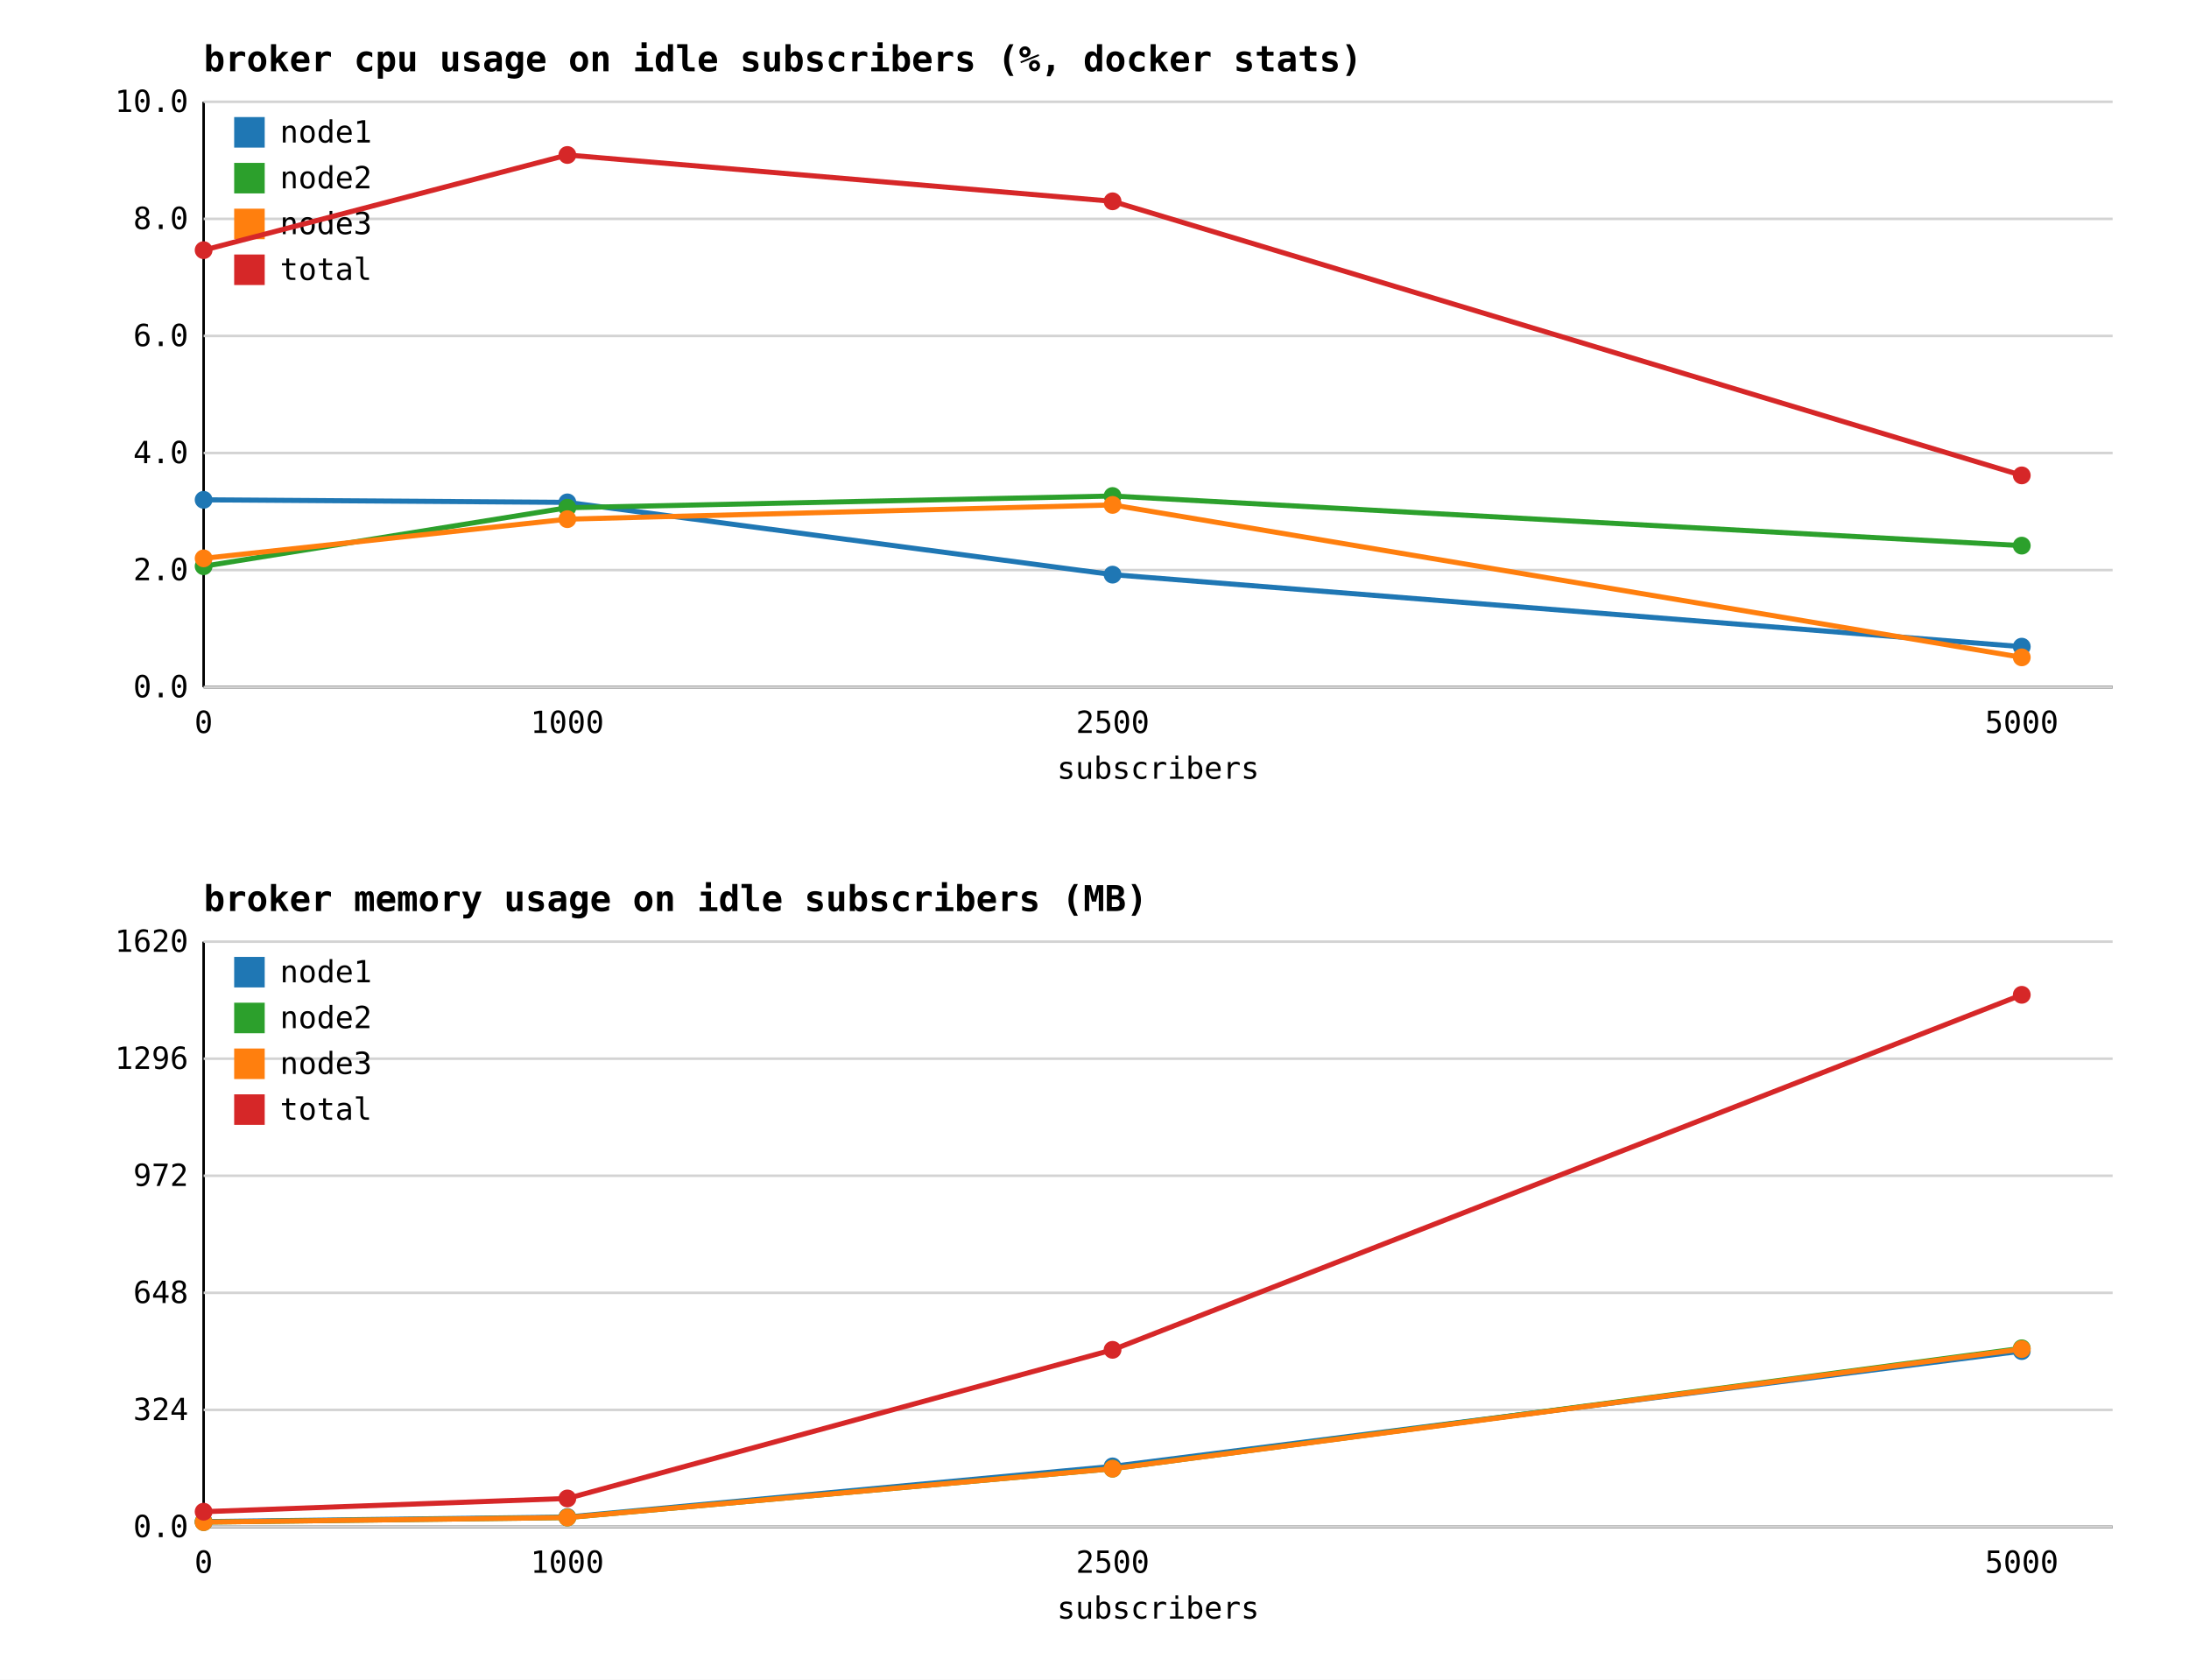
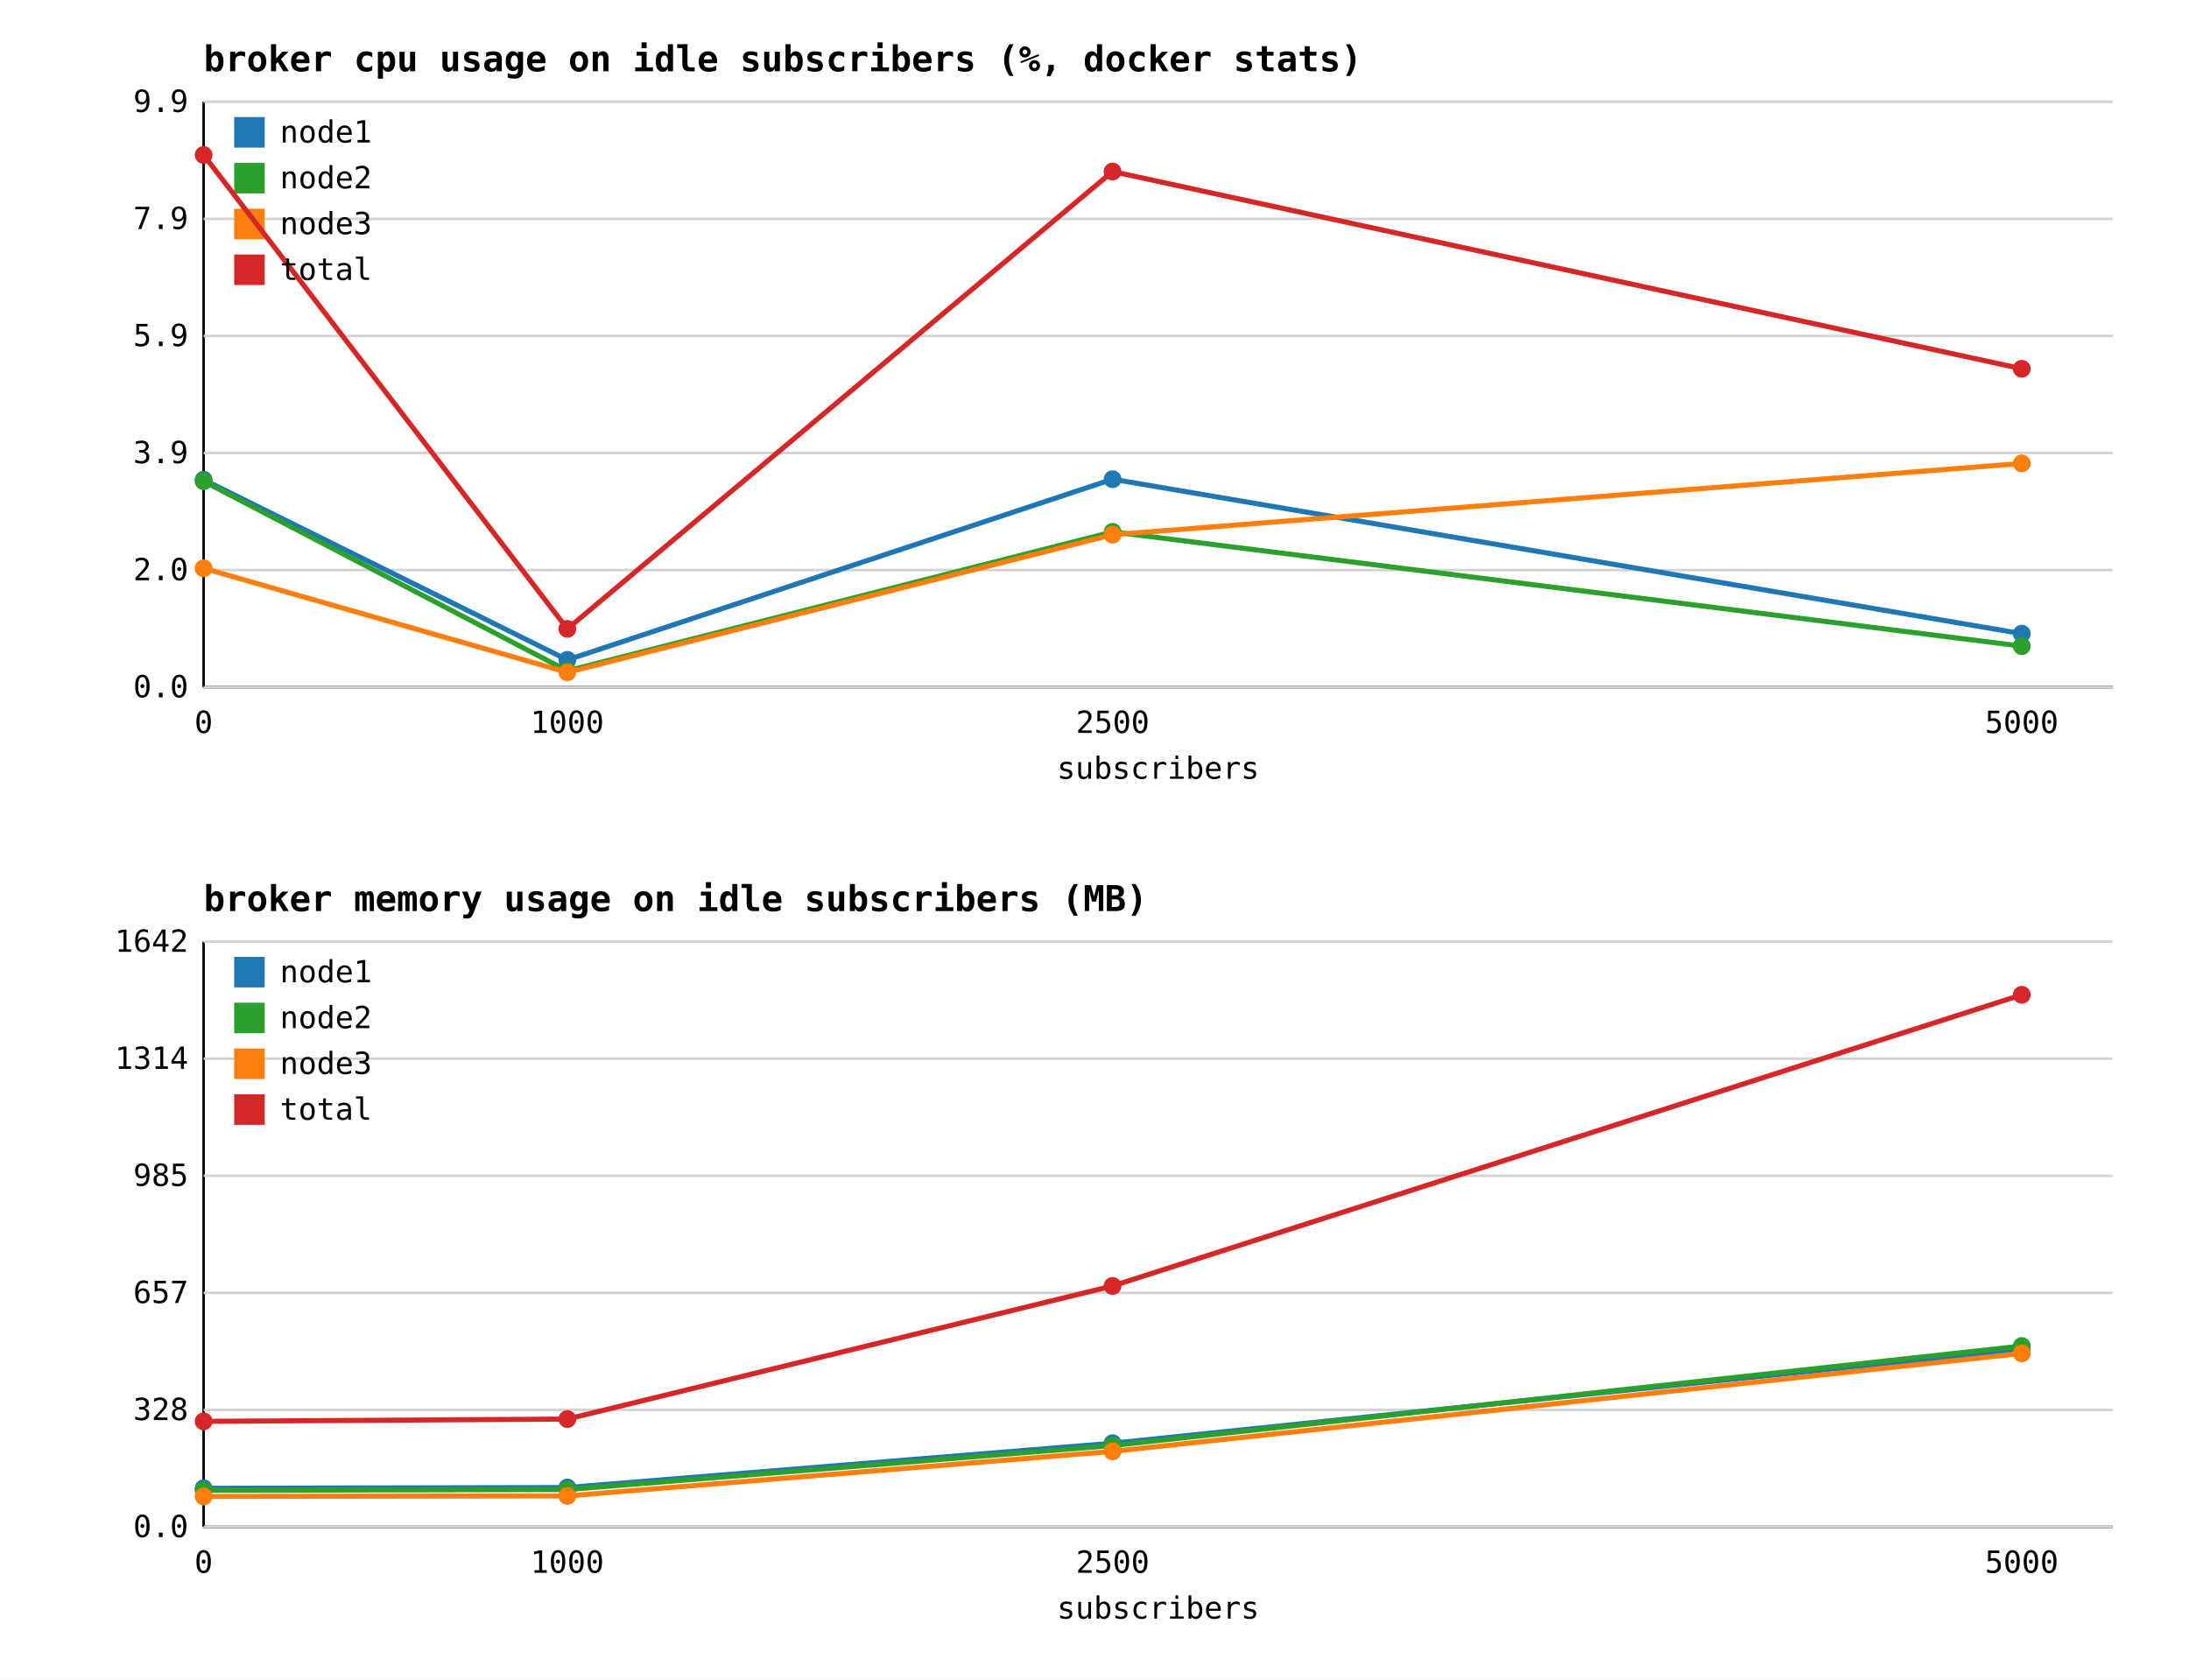
<svg xmlns="http://www.w3.org/2000/svg" width="860" height="660" viewBox="0 0 860 660" font-family="monospace" font-size="12">
  <rect width="860" height="660" fill="white" />
  <text x="80" y="28" font-size="14" font-weight="bold">broker cpu usage on idle subscribers (%, docker stats)</text>
  <line x1="80" y1="270" x2="830" y2="270" stroke="black" />
  <line x1="80" y1="40" x2="80" y2="270" stroke="black" />
  <line x1="80" y1="270" x2="830" y2="270" stroke="lightgray" />
  <text x="74" y="274" text-anchor="end">0.0</text>
  <line x1="80" y1="224" x2="830" y2="224" stroke="lightgray" />
  <text x="74" y="228" text-anchor="end">2.0</text>
  <line x1="80" y1="178" x2="830" y2="178" stroke="lightgray" />
-   <text x="74" y="182" text-anchor="end">4.0</text>
+   <text x="74" y="182" text-anchor="end">3.9</text>
  <line x1="80" y1="132" x2="830" y2="132" stroke="lightgray" />
-   <text x="74" y="136" text-anchor="end">6.0</text>
+   <text x="74" y="136" text-anchor="end">5.9</text>
  <line x1="80" y1="86" x2="830" y2="86" stroke="lightgray" />
-   <text x="74" y="90" text-anchor="end">8.0</text>
+   <text x="74" y="90" text-anchor="end">7.9</text>
  <line x1="80" y1="40" x2="830" y2="40" stroke="lightgray" />
-   <text x="74" y="44" text-anchor="end">10.0</text>
+   <text x="74" y="44" text-anchor="end">9.9</text>
  <text x="80" y="288" text-anchor="middle">0</text>
  <text x="222.857" y="288" text-anchor="middle">1000</text>
  <text x="437.143" y="288" text-anchor="middle">2500</text>
  <text x="794.286" y="288" text-anchor="middle">5000</text>
  <text x="455" y="306" text-anchor="middle">subscribers</text>
-   <polyline points="80.0,196.4 222.9,197.4 437.1,225.8 794.3,254.1" fill="none" stroke="#1f77b4" stroke-width="2" />
-   <circle cx="80.0" cy="196.4" r="3.5" fill="#1f77b4" />
-   <circle cx="222.9" cy="197.4" r="3.5" fill="#1f77b4" />
-   <circle cx="437.1" cy="225.8" r="3.5" fill="#1f77b4" />
-   <circle cx="794.3" cy="254.1" r="3.5" fill="#1f77b4" />
+   <polyline points="80.0,188.5 222.9,259.3 437.1,188.3 794.3,249.0" fill="none" stroke="#1f77b4" stroke-width="2" />
+   <circle cx="80.0" cy="188.5" r="3.5" fill="#1f77b4" />
+   <circle cx="222.9" cy="259.3" r="3.5" fill="#1f77b4" />
+   <circle cx="437.1" cy="188.3" r="3.5" fill="#1f77b4" />
+   <circle cx="794.3" cy="249.0" r="3.5" fill="#1f77b4" />
  <rect x="92" y="46" width="12" height="12" fill="#1f77b4" />
  <text x="110" y="56">node1</text>
-   <polyline points="80.0,222.5 222.9,199.5 437.1,194.9 794.3,214.4" fill="none" stroke="#2ca02c" stroke-width="2" />
-   <circle cx="80.0" cy="222.5" r="3.5" fill="#2ca02c" />
-   <circle cx="222.9" cy="199.5" r="3.5" fill="#2ca02c" />
-   <circle cx="437.1" cy="194.9" r="3.5" fill="#2ca02c" />
-   <circle cx="794.3" cy="214.4" r="3.5" fill="#2ca02c" />
+   <polyline points="80.0,189.1 222.9,263.6 437.1,209.0 794.3,253.9" fill="none" stroke="#2ca02c" stroke-width="2" />
+   <circle cx="80.0" cy="189.1" r="3.5" fill="#2ca02c" />
+   <circle cx="222.9" cy="263.6" r="3.5" fill="#2ca02c" />
+   <circle cx="437.1" cy="209.0" r="3.5" fill="#2ca02c" />
+   <circle cx="794.3" cy="253.9" r="3.5" fill="#2ca02c" />
  <rect x="92" y="64" width="12" height="12" fill="#2ca02c" />
  <text x="110" y="74">node2</text>
-   <polyline points="80.0,219.4 222.9,204.0 437.1,198.4 794.3,258.3" fill="none" stroke="#ff7f0e" stroke-width="2" />
-   <circle cx="80.0" cy="219.4" r="3.5" fill="#ff7f0e" />
-   <circle cx="222.9" cy="204.0" r="3.5" fill="#ff7f0e" />
-   <circle cx="437.1" cy="198.4" r="3.5" fill="#ff7f0e" />
-   <circle cx="794.3" cy="258.3" r="3.5" fill="#ff7f0e" />
+   <polyline points="80.0,223.3 222.9,264.2 437.1,210.1 794.3,182.1" fill="none" stroke="#ff7f0e" stroke-width="2" />
+   <circle cx="80.0" cy="223.3" r="3.5" fill="#ff7f0e" />
+   <circle cx="222.9" cy="264.2" r="3.5" fill="#ff7f0e" />
+   <circle cx="437.1" cy="210.1" r="3.5" fill="#ff7f0e" />
+   <circle cx="794.3" cy="182.1" r="3.5" fill="#ff7f0e" />
  <rect x="92" y="82" width="12" height="12" fill="#ff7f0e" />
  <text x="110" y="92">node3</text>
-   <polyline points="80.0,98.3 222.9,60.9 437.1,79.1 794.3,186.8" fill="none" stroke="#d62728" stroke-width="2" />
-   <circle cx="80.0" cy="98.3" r="3.5" fill="#d62728" />
-   <circle cx="222.9" cy="60.9" r="3.5" fill="#d62728" />
-   <circle cx="437.1" cy="79.1" r="3.5" fill="#d62728" />
-   <circle cx="794.3" cy="186.8" r="3.5" fill="#d62728" />
+   <polyline points="80.0,60.9 222.9,247.1 437.1,67.4 794.3,144.9" fill="none" stroke="#d62728" stroke-width="2" />
+   <circle cx="80.0" cy="60.9" r="3.5" fill="#d62728" />
+   <circle cx="222.9" cy="247.1" r="3.5" fill="#d62728" />
+   <circle cx="437.1" cy="67.4" r="3.5" fill="#d62728" />
+   <circle cx="794.3" cy="144.9" r="3.5" fill="#d62728" />
  <rect x="92" y="100" width="12" height="12" fill="#d62728" />
  <text x="110" y="110">total</text>
  <text x="80" y="358" font-size="14" font-weight="bold">broker memory usage on idle subscribers (MB)</text>
  <line x1="80" y1="600" x2="830" y2="600" stroke="black" />
  <line x1="80" y1="370" x2="80" y2="600" stroke="black" />
  <line x1="80" y1="600" x2="830" y2="600" stroke="lightgray" />
  <text x="74" y="604" text-anchor="end">0.0</text>
  <line x1="80" y1="554" x2="830" y2="554" stroke="lightgray" />
-   <text x="74" y="558" text-anchor="end">324</text>
+   <text x="74" y="558" text-anchor="end">328</text>
  <line x1="80" y1="508" x2="830" y2="508" stroke="lightgray" />
-   <text x="74" y="512" text-anchor="end">648</text>
+   <text x="74" y="512" text-anchor="end">657</text>
  <line x1="80" y1="462" x2="830" y2="462" stroke="lightgray" />
-   <text x="74" y="466" text-anchor="end">972</text>
+   <text x="74" y="466" text-anchor="end">985</text>
  <line x1="80" y1="416" x2="830" y2="416" stroke="lightgray" />
-   <text x="74" y="420" text-anchor="end">1296</text>
+   <text x="74" y="420" text-anchor="end">1314</text>
  <line x1="80" y1="370" x2="830" y2="370" stroke="lightgray" />
-   <text x="74" y="374" text-anchor="end">1620</text>
+   <text x="74" y="374" text-anchor="end">1642</text>
  <text x="80" y="618" text-anchor="middle">0</text>
  <text x="222.857" y="618" text-anchor="middle">1000</text>
  <text x="437.143" y="618" text-anchor="middle">2500</text>
  <text x="794.286" y="618" text-anchor="middle">5000</text>
  <text x="455" y="636" text-anchor="middle">subscribers</text>
-   <polyline points="80.0,597.9 222.9,596.1 437.1,576.2 794.3,530.9" fill="none" stroke="#1f77b4" stroke-width="2" />
-   <circle cx="80.0" cy="597.9" r="3.5" fill="#1f77b4" />
-   <circle cx="222.9" cy="596.1" r="3.5" fill="#1f77b4" />
-   <circle cx="437.1" cy="576.2" r="3.5" fill="#1f77b4" />
-   <circle cx="794.3" cy="530.9" r="3.5" fill="#1f77b4" />
+   <polyline points="80.0,584.8 222.9,584.5 437.1,567.1 794.3,530.2" fill="none" stroke="#1f77b4" stroke-width="2" />
+   <circle cx="80.0" cy="584.8" r="3.5" fill="#1f77b4" />
+   <circle cx="222.9" cy="584.5" r="3.5" fill="#1f77b4" />
+   <circle cx="437.1" cy="567.1" r="3.5" fill="#1f77b4" />
+   <circle cx="794.3" cy="530.2" r="3.5" fill="#1f77b4" />
  <rect x="92" y="376" width="12" height="12" fill="#1f77b4" />
  <text x="110" y="386">node1</text>
-   <polyline points="80.0,598.1 222.9,596.3 437.1,577.1 794.3,529.8" fill="none" stroke="#2ca02c" stroke-width="2" />
-   <circle cx="80.0" cy="598.1" r="3.5" fill="#2ca02c" />
-   <circle cx="222.9" cy="596.3" r="3.5" fill="#2ca02c" />
-   <circle cx="437.1" cy="577.1" r="3.5" fill="#2ca02c" />
-   <circle cx="794.3" cy="529.8" r="3.5" fill="#2ca02c" />
+   <polyline points="80.0,585.6 222.9,585.3 437.1,568.0 794.3,528.9" fill="none" stroke="#2ca02c" stroke-width="2" />
+   <circle cx="80.0" cy="585.6" r="3.5" fill="#2ca02c" />
+   <circle cx="222.9" cy="585.3" r="3.5" fill="#2ca02c" />
+   <circle cx="437.1" cy="568.0" r="3.5" fill="#2ca02c" />
+   <circle cx="794.3" cy="528.9" r="3.5" fill="#2ca02c" />
  <rect x="92" y="394" width="12" height="12" fill="#2ca02c" />
  <text x="110" y="404">node2</text>
-   <polyline points="80.0,598.1 222.9,596.3 437.1,577.1 794.3,530.1" fill="none" stroke="#ff7f0e" stroke-width="2" />
-   <circle cx="80.0" cy="598.1" r="3.5" fill="#ff7f0e" />
-   <circle cx="222.9" cy="596.3" r="3.5" fill="#ff7f0e" />
-   <circle cx="437.1" cy="577.1" r="3.5" fill="#ff7f0e" />
-   <circle cx="794.3" cy="530.1" r="3.5" fill="#ff7f0e" />
+   <polyline points="80.0,588.0 222.9,587.8 437.1,570.3 794.3,531.8" fill="none" stroke="#ff7f0e" stroke-width="2" />
+   <circle cx="80.0" cy="588.0" r="3.5" fill="#ff7f0e" />
+   <circle cx="222.9" cy="587.8" r="3.5" fill="#ff7f0e" />
+   <circle cx="437.1" cy="570.3" r="3.5" fill="#ff7f0e" />
+   <circle cx="794.3" cy="531.8" r="3.5" fill="#ff7f0e" />
  <rect x="92" y="412" width="12" height="12" fill="#ff7f0e" />
  <text x="110" y="422">node3</text>
-   <polyline points="80.0,594.0 222.9,588.8 437.1,530.4 794.3,390.9" fill="none" stroke="#d62728" stroke-width="2" />
-   <circle cx="80.0" cy="594.0" r="3.5" fill="#d62728" />
-   <circle cx="222.9" cy="588.8" r="3.5" fill="#d62728" />
-   <circle cx="437.1" cy="530.4" r="3.5" fill="#d62728" />
+   <polyline points="80.0,558.5 222.9,557.6 437.1,505.3 794.3,390.9" fill="none" stroke="#d62728" stroke-width="2" />
+   <circle cx="80.0" cy="558.5" r="3.5" fill="#d62728" />
+   <circle cx="222.9" cy="557.6" r="3.5" fill="#d62728" />
+   <circle cx="437.1" cy="505.3" r="3.5" fill="#d62728" />
  <circle cx="794.3" cy="390.9" r="3.5" fill="#d62728" />
  <rect x="92" y="430" width="12" height="12" fill="#d62728" />
  <text x="110" y="440">total</text>
</svg>
